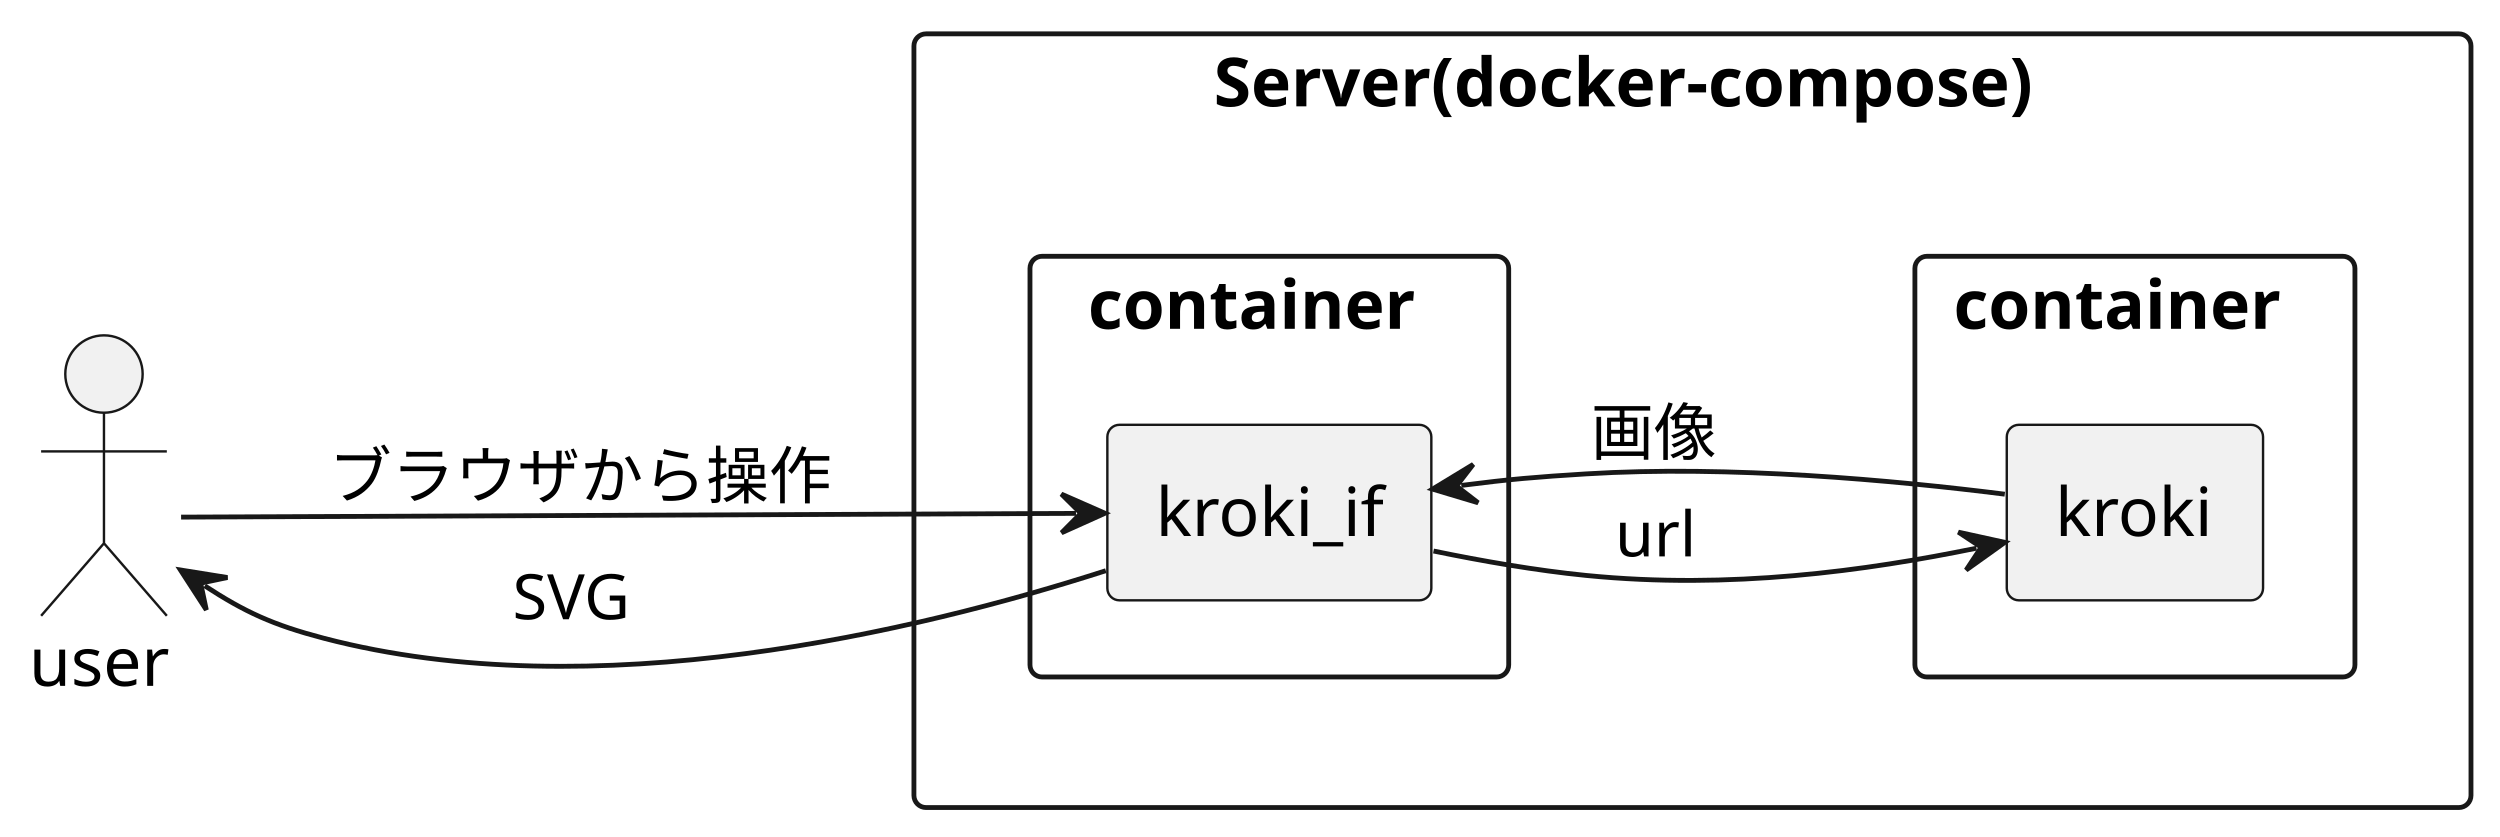
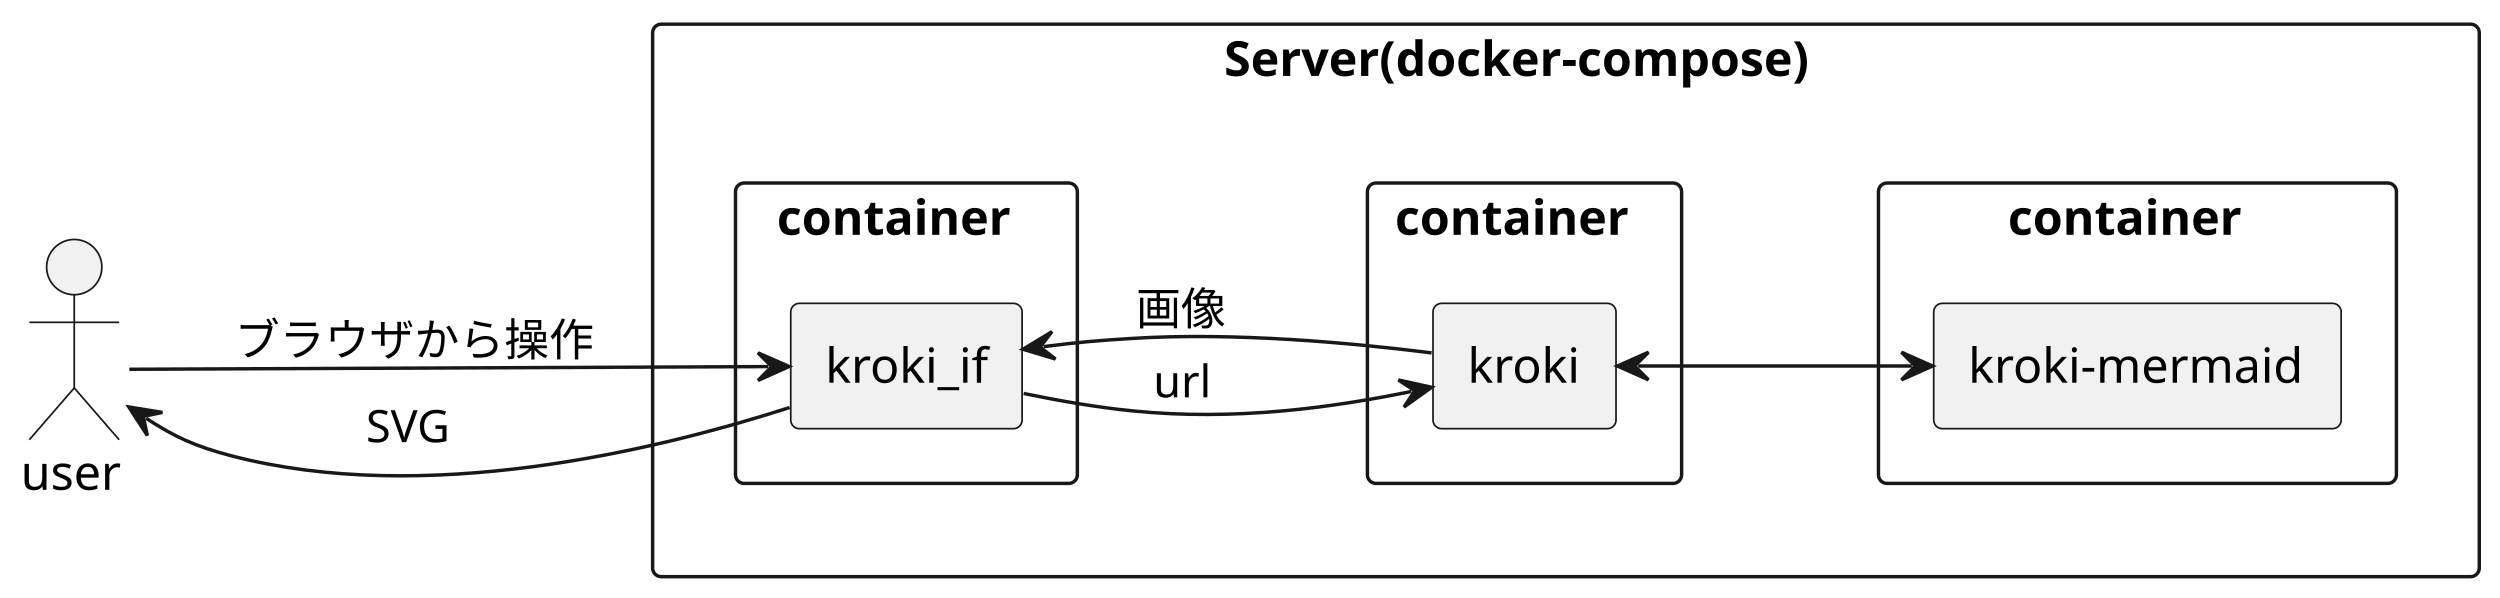
- <svg xmlns="http://www.w3.org/2000/svg" contentStyleType="text/css" height="173px" preserveAspectRatio="none" style="width:517px;height:173px;background:#FFFFFF;" version="1.1" viewBox="0 0 517 173" width="517px" zoomAndPan="magnify">
+ <svg xmlns="http://www.w3.org/2000/svg" contentStyleType="text/css" height="173px" preserveAspectRatio="none" style="width:724px;height:173px;background:#FFFFFF;" version="1.1" viewBox="0 0 724 173" width="724px" zoomAndPan="magnify">
  <defs />
  <g>
    <g id="cluster_Server(docker-compose)">
-       <rect fill="none" height="160" rx="2.5" ry="2.5" style="stroke:#181818;stroke-width:1.0;" width="322" x="189" y="7" />
-       <text fill="#000000" font-family="Meiryo" font-size="14" font-weight="bold" lengthAdjust="spacing" textLength="198" x="251" y="21.995">Server(docker-compose)</text>
+       <rect fill="none" height="160" rx="2.5" ry="2.5" style="stroke:#181818;stroke-width:1.0;" width="529" x="189" y="7" />
+       <text fill="#000000" font-family="Meiryo" font-size="14" font-weight="bold" lengthAdjust="spacing" textLength="198" x="354.5" y="21.995">Server(docker-compose)</text>
    </g>
    <g id="cluster_c1">
      <rect fill="none" height="87" rx="2.5" ry="2.5" style="stroke:#181818;stroke-width:1.0;" width="99" x="213" y="53" />
      <text fill="#000000" font-family="Meiryo" font-size="14" font-weight="bold" lengthAdjust="spacing" textLength="75" x="225" y="67.995">container</text>
    </g>
    <g id="cluster_c2">
      <rect fill="none" height="87" rx="2.5" ry="2.5" style="stroke:#181818;stroke-width:1.0;" width="91" x="396" y="53" />
      <text fill="#000000" font-family="Meiryo" font-size="14" font-weight="bold" lengthAdjust="spacing" textLength="75" x="404" y="67.995">container</text>
    </g>
+     <g id="cluster_c3">
+       <rect fill="none" height="87" rx="2.5" ry="2.5" style="stroke:#181818;stroke-width:1.0;" width="150" x="544" y="53" />
+       <text fill="#000000" font-family="Meiryo" font-size="14" font-weight="bold" lengthAdjust="spacing" textLength="75" x="581.5" y="67.995">container</text>
+     </g>
    <g id="elem_kroki_if">
      <rect fill="#F1F1F1" height="36.297" rx="2.5" ry="2.5" style="stroke:#181818;stroke-width:0.5;" width="67" x="229" y="87.85" />
      <text fill="#000000" font-family="Meiryo" font-size="14" lengthAdjust="spacing" textLength="47" x="239" y="110.845">kroki_if</text>
    </g>
    <g id="elem_kroki">
      <rect fill="#F1F1F1" height="36.297" rx="2.5" ry="2.5" style="stroke:#181818;stroke-width:0.5;" width="53" x="415" y="87.85" />
      <text fill="#000000" font-family="Meiryo" font-size="14" lengthAdjust="spacing" textLength="33" x="425" y="110.845">kroki</text>
+     </g>
+     <g id="elem_kroki_mermaid">
+       <rect fill="#F1F1F1" height="36.297" rx="2.5" ry="2.5" style="stroke:#181818;stroke-width:0.5;" width="118" x="560" y="87.85" />
+       <text fill="#000000" font-family="Meiryo" font-size="14" lengthAdjust="spacing" textLength="98" x="570" y="110.845">kroki-mermaid</text>
    </g>
    <g id="elem_user">
      <ellipse cx="21.5" cy="77.35" fill="#F1F1F1" rx="8" ry="8" style="stroke:#181818;stroke-width:0.5;" />
      <path d="M21.5,85.35 L21.5,112.35 M8.5,93.35 L34.5,93.35 M21.5,112.35 L8.5,127.35 M21.5,112.35 L34.5,127.35 " fill="none" style="stroke:#181818;stroke-width:0.5;" />
      <text fill="#000000" font-family="Meiryo" font-size="14" lengthAdjust="spacing" textLength="31" x="6" y="141.845">user</text>
    </g>
    <g id="link_user_kroki_if">
      <path d="M37.45,106.94 C75.36,106.78 169.97,106.385 222.51,106.165 " fill="none" id="user-to-kroki_if" style="stroke:#181818;stroke-width:1.0;" />
      <polygon fill="#181818" points="228.51,106.14,219.493,102.178,223.51,106.161,219.527,110.178,228.51,106.14" style="stroke:#181818;stroke-width:1.0;" />
      <text fill="#000000" font-family="Meiryo" font-size="13" lengthAdjust="spacing" textLength="104" x="68" y="103.067">ブラウザから操作</text>
    </g>
    <g id="link_kroki_if_user">
      <path d="M228.68,118.02 C189.62,130.58 122.7,146.57 67,132 C56.37,129.22 50.627,126.545 42.337,121.145 " fill="none" id="kroki_if-to-user" style="stroke:#181818;stroke-width:1.0;" />
      <polygon fill="#181818" points="37.31,117.87,42.668,126.134,41.5,120.599,47.034,119.431,37.31,117.87" style="stroke:#181818;stroke-width:1.0;" />
      <text fill="#000000" font-family="Meiryo" font-size="13" lengthAdjust="spacing" textLength="28" x="106" y="128.067">SVG</text>
    </g>
    <g id="link_kroki_if_kroki">
      <path d="M296.45,113.95 C306.52,116.03 317.66,117.97 328,119 C357.74,121.97 385.942,118.034 408.732,113.365 " fill="none" id="kroki_if-to-kroki" style="stroke:#181818;stroke-width:1.0;" />
      <polygon fill="#181818" points="414.61,112.16,404.99,110.048,409.712,113.164,406.596,117.885,414.61,112.16" style="stroke:#181818;stroke-width:1.0;" />
      <text fill="#000000" font-family="Meiryo" font-size="13" lengthAdjust="spacing" textLength="16" x="334" y="115.067">url</text>
    </g>
    <g id="link_kroki_kroki_if">
      <path d="M414.59,102.2 C391.8,99.33 357.71,96.16 328,98 C317.64,98.64 312.341,99.088 302.191,100.388 " fill="none" id="kroki-to-kroki_if" style="stroke:#181818;stroke-width:1.0;" />
      <polygon fill="#181818" points="296.24,101.15,305.675,103.974,301.2,100.515,304.659,96.039,296.24,101.15" style="stroke:#181818;stroke-width:1.0;" />
      <text fill="#000000" font-family="Meiryo" font-size="13" lengthAdjust="spacing" textLength="26" x="329" y="94.067">画像</text>
    </g>
+     <g id="link_kroki_kroki_mermaid">
+       <path d="M474.4,106 C498.33,106 522.75,106 553.66,106 " fill="none" id="kroki-kroki_mermaid" style="stroke:#181818;stroke-width:1.0;" />
+       <polygon fill="#181818" points="468.4,106,477.4,110,473.4,106,477.4,102,468.4,106" style="stroke:#181818;stroke-width:1.0;" />
+       <polygon fill="#181818" points="559.66,106,550.66,102,554.66,106,550.66,110,559.66,106" style="stroke:#181818;stroke-width:1.0;" />
+     </g>
  </g>
</svg>
